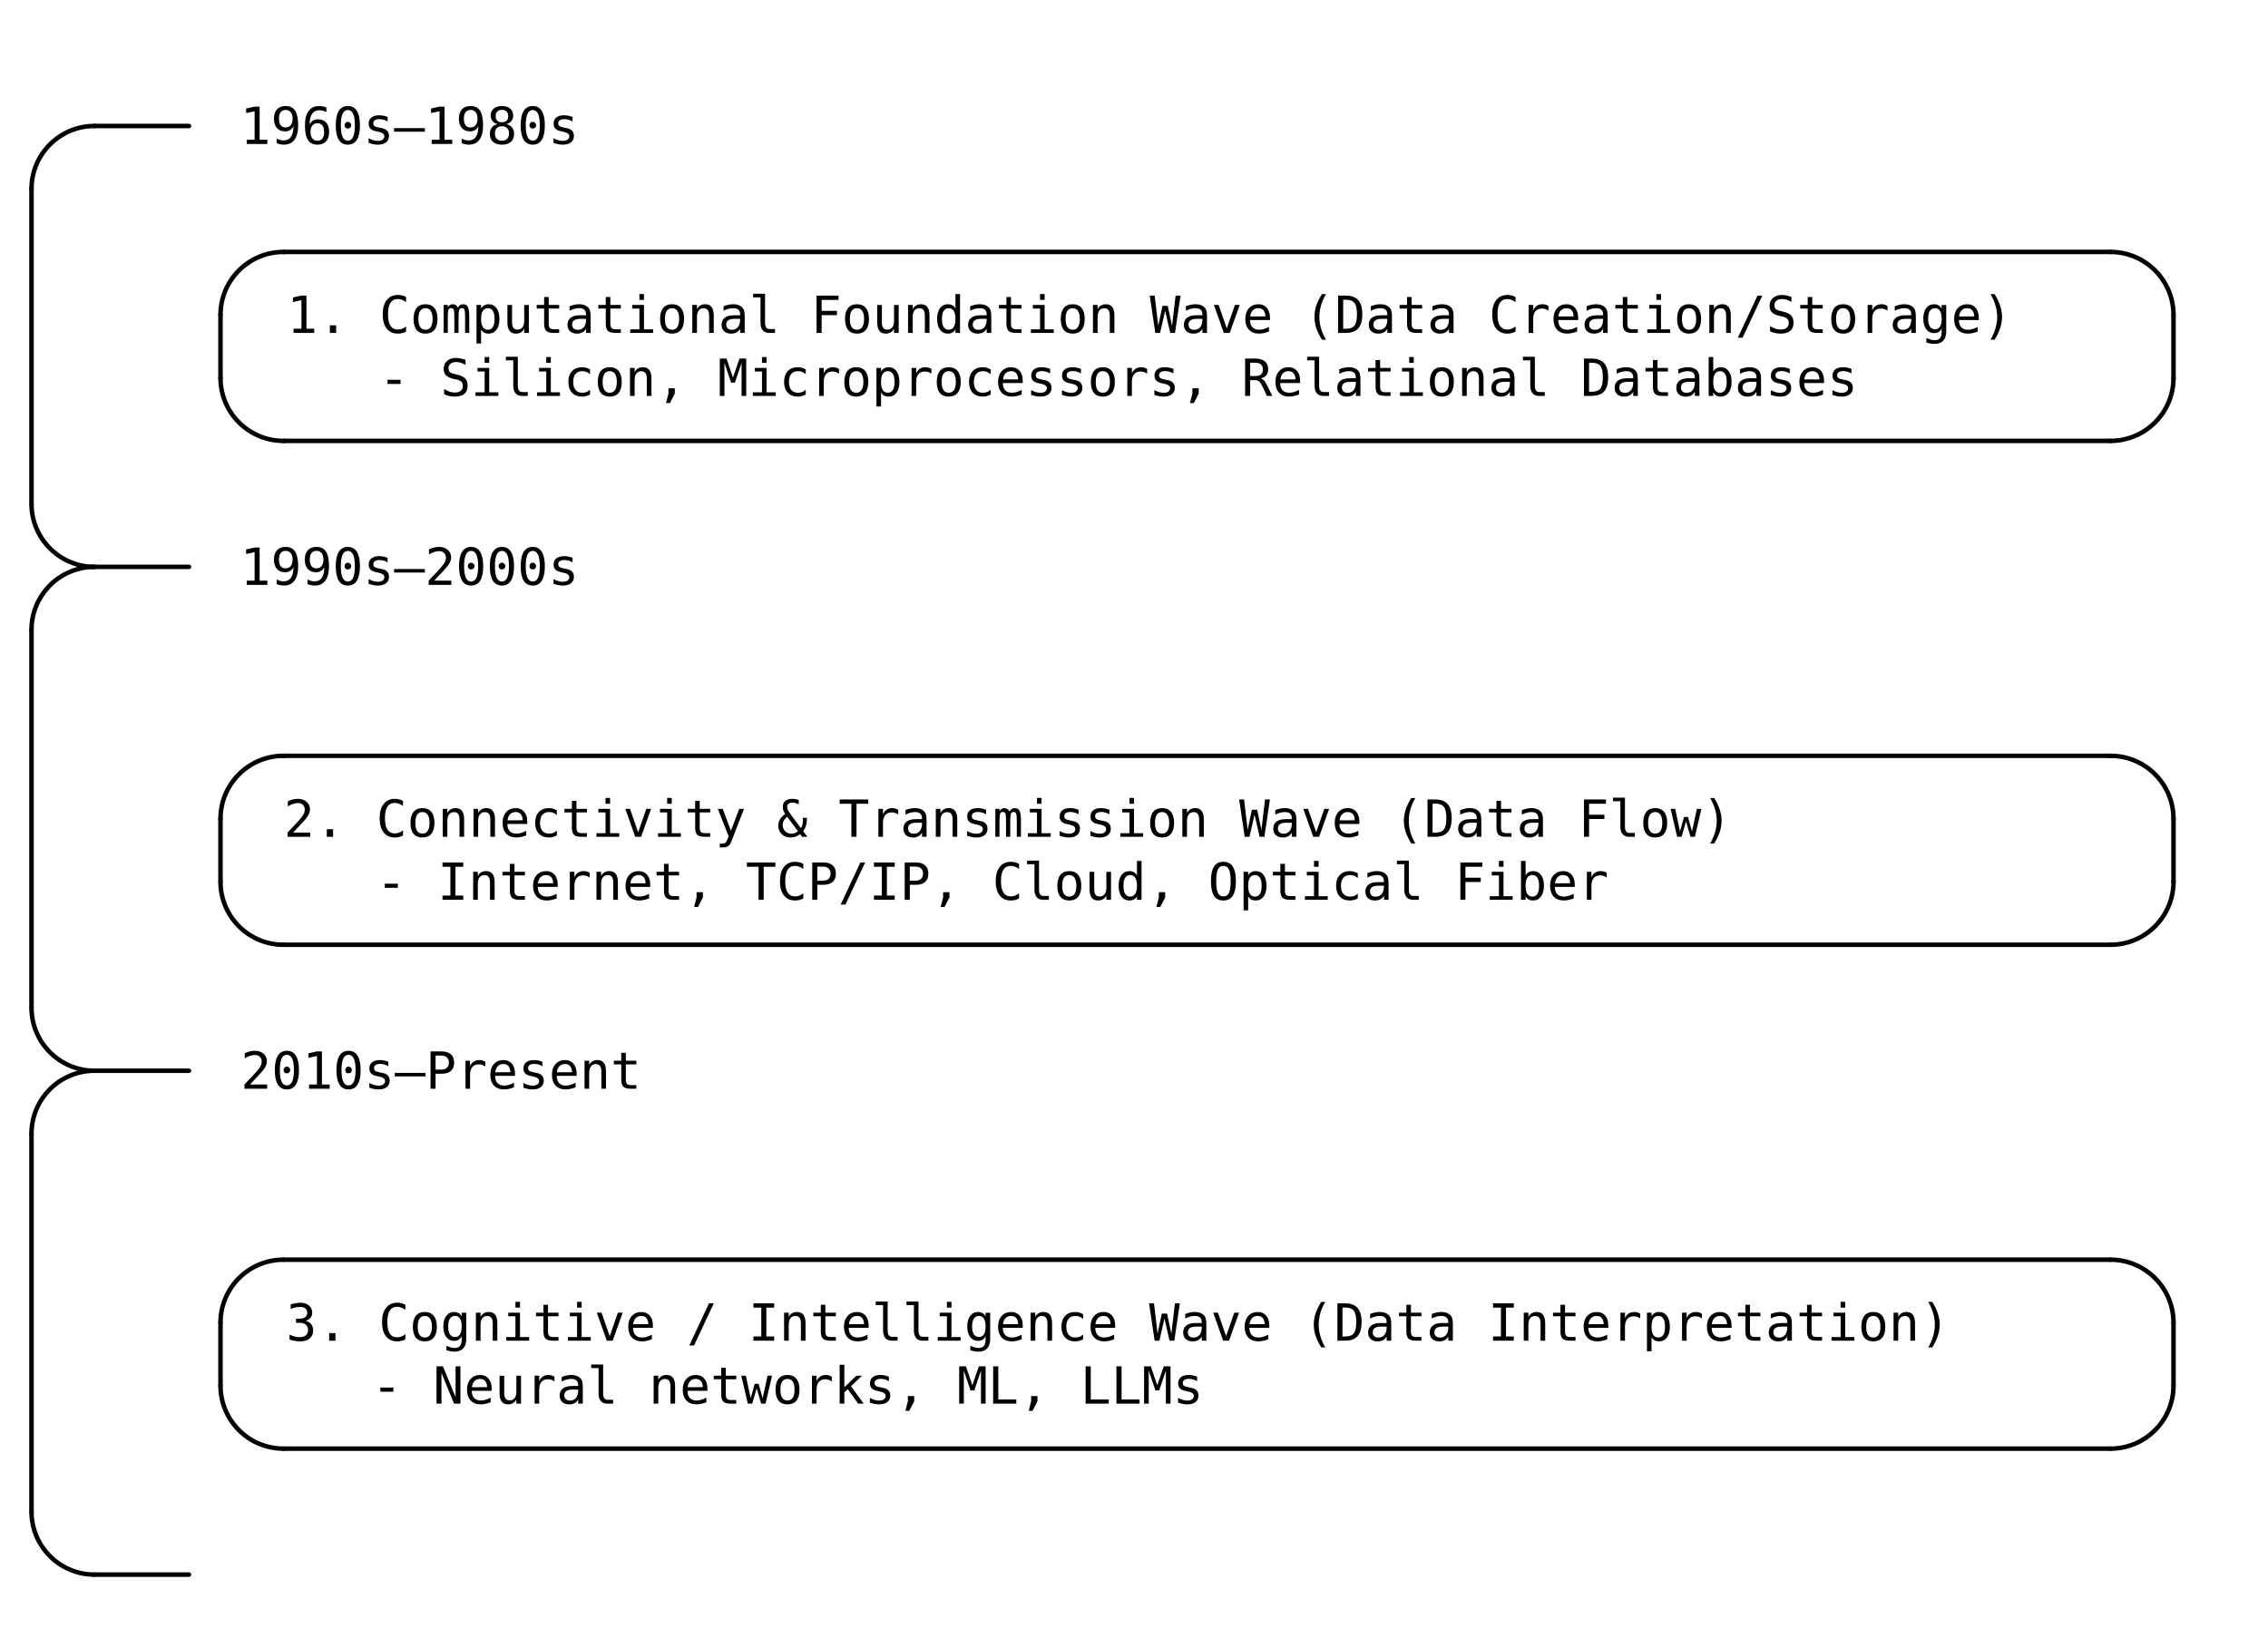
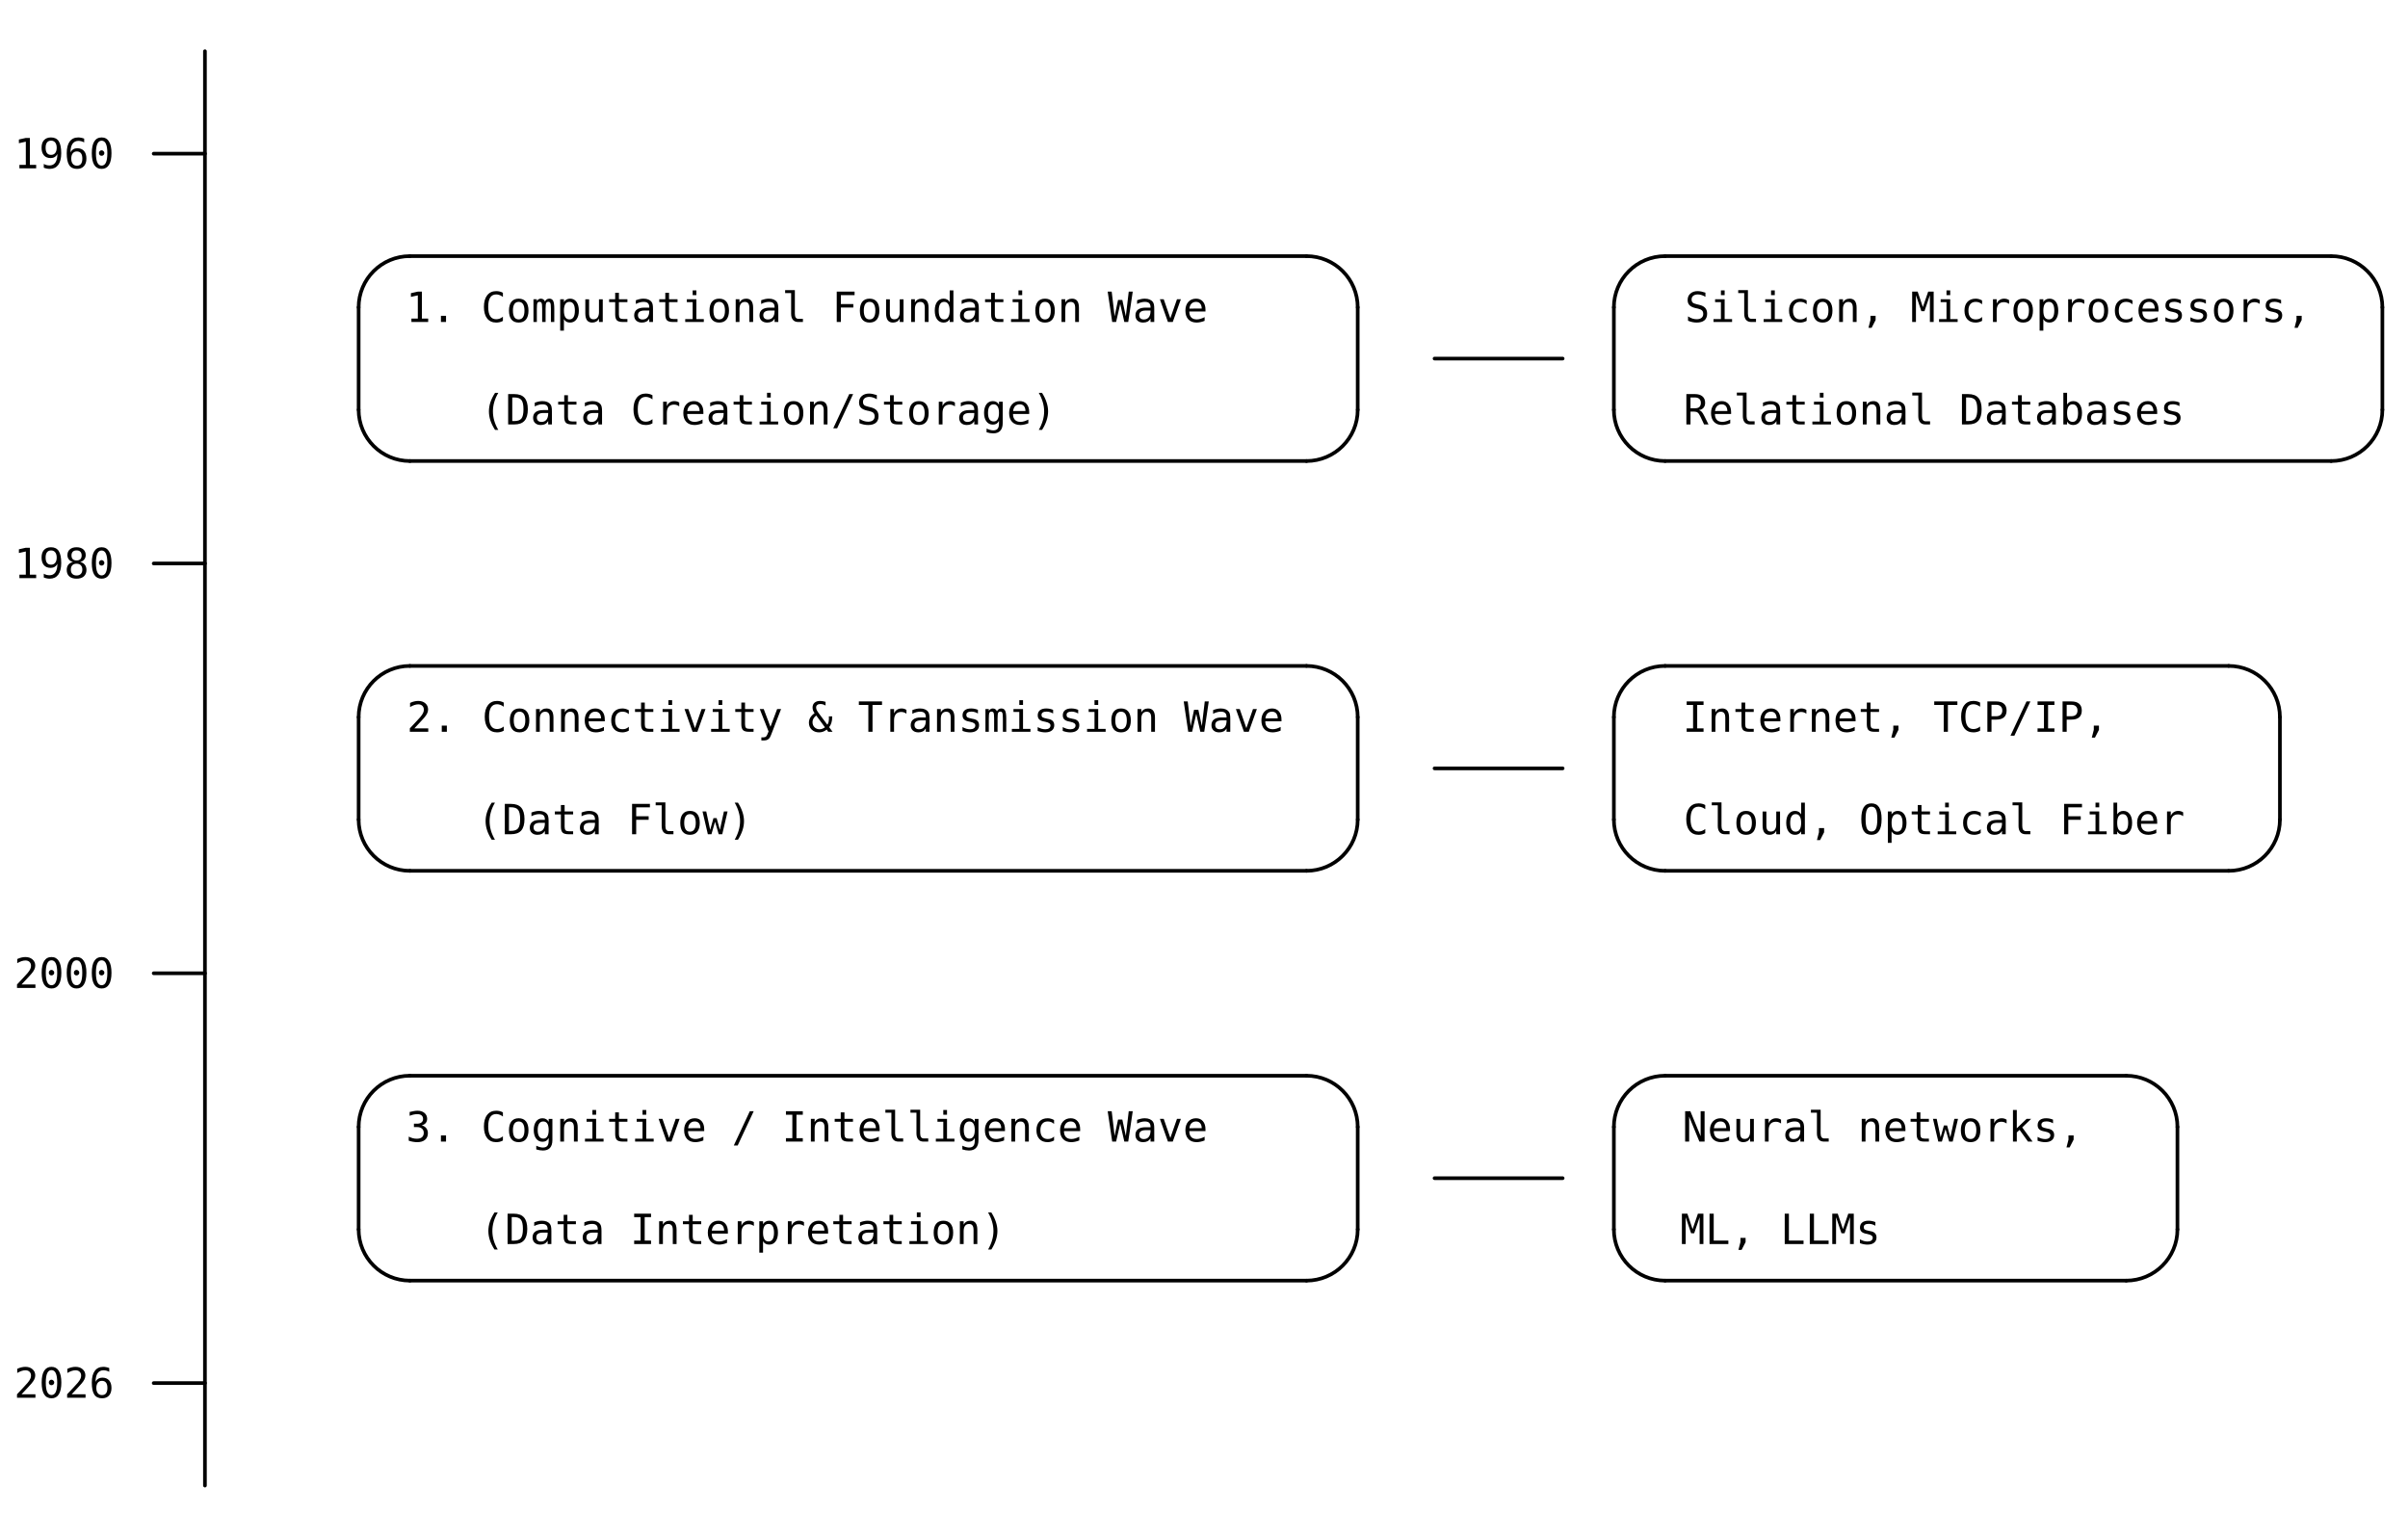
- <svg xmlns="http://www.w3.org/2000/svg" version="1.1" height="364" width="504" viewBox="0 0 504 364" class="aasvg">
+ <svg xmlns="http://www.w3.org/2000/svg" version="1.1" height="420" width="658" viewBox="0 0 658 420" class="aasvg">
  <style>
* { fill: none; stroke: black; stroke-linecap: round; }
.dashed { stroke-dasharray: 3,6; }
text { font: 11.375px monospace; text-anchor: middle; fill: black; stroke: none; }
text.b { font-weight: 700; }
text.i { font-style: italic; }
</style>
-   <path d="M 7,42L 7,112" />
-   <path d="M 7,140L 7,224" />
-   <path d="M 7,252L 7,336" />
-   <path d="M 49,70L 49,84" />
-   <path d="M 49,182L 49,196" />
-   <path d="M 49,294L 49,308" />
-   <path d="M 483,70L 483,84" />
-   <path d="M 483,182L 483,196" />
-   <path d="M 483,294L 483,308" />
-   <path d="M 21,28L 42,28" />
-   <path d="M 63,56L 469,56" />
-   <path d="M 63,98L 469,98" />
-   <path d="M 21,126L 42,126" />
-   <path d="M 63,168L 469,168" />
-   <path d="M 63,210L 469,210" />
-   <path d="M 21,238L 42,238" />
-   <path d="M 63,280L 469,280" />
-   <path d="M 63,322L 469,322" />
-   <path d="M 21,350L 42,350" />
-   <path d="M 21,28C 13.273,28 7,34.273 7,42" />
-   <path d="M 63,56C 55.273,56 49,62.273 49,70" />
-   <path d="M 469,56C 476.727,56 483,62.273 483,70" />
-   <path d="M 63,98C 55.273,98 49,91.727 49,84" />
-   <path d="M 469,98C 476.727,98 483,91.727 483,84" />
-   <path d="M 21,126C 13.273,126 7,132.273 7,140" />
-   <path d="M 21,126C 13.273,126 7,119.727 7,112" />
-   <path d="M 63,168C 55.273,168 49,174.273 49,182" />
-   <path d="M 469,168C 476.727,168 483,174.273 483,182" />
-   <path d="M 63,210C 55.273,210 49,203.727 49,196" />
-   <path d="M 469,210C 476.727,210 483,203.727 483,196" />
-   <path d="M 21,238C 13.273,238 7,244.273 7,252" />
-   <path d="M 21,238C 13.273,238 7,231.727 7,224" />
-   <path d="M 63,280C 55.273,280 49,286.273 49,294" />
-   <path d="M 469,280C 476.727,280 483,286.273 483,294" />
-   <path d="M 63,322C 55.273,322 49,315.727 49,308" />
-   <path d="M 469,322C 476.727,322 483,315.727 483,308" />
-   <path d="M 21,350C 13.273,350 7,343.727 7,336" />
+   <path d="M 56,14L 56,406" />
+   <path d="M 98,84L 98,112" />
+   <path d="M 98,196L 98,224" />
+   <path d="M 98,308L 98,336" />
+   <path d="M 371,84L 371,112" />
+   <path d="M 371,196L 371,224" />
+   <path d="M 371,308L 371,336" />
+   <path d="M 441,84L 441,112" />
+   <path d="M 441,196L 441,224" />
+   <path d="M 441,308L 441,336" />
+   <path d="M 595,308L 595,336" />
+   <path d="M 623,196L 623,224" />
+   <path d="M 651,84L 651,112" />
+   <path d="M 42,42L 56,42" />
+   <path d="M 112,70L 357,70" />
+   <path d="M 455,70L 637,70" />
+   <path d="M 392,98L 427,98" />
+   <path d="M 112,126L 357,126" />
+   <path d="M 455,126L 637,126" />
+   <path d="M 42,154L 56,154" />
+   <path d="M 112,182L 357,182" />
+   <path d="M 455,182L 609,182" />
+   <path d="M 392,210L 427,210" />
+   <path d="M 112,238L 357,238" />
+   <path d="M 455,238L 609,238" />
+   <path d="M 42,266L 56,266" />
+   <path d="M 112,294L 357,294" />
+   <path d="M 455,294L 581,294" />
+   <path d="M 392,322L 427,322" />
+   <path d="M 112,350L 357,350" />
+   <path d="M 455,350L 581,350" />
+   <path d="M 42,378L 56,378" />
+   <path d="M 112,70C 104.273,70 98,76.273 98,84" />
+   <path d="M 357,70C 364.727,70 371,76.273 371,84" />
+   <path d="M 455,70C 447.273,70 441,76.273 441,84" />
+   <path d="M 637,70C 644.727,70 651,76.273 651,84" />
+   <path d="M 112,126C 104.273,126 98,119.727 98,112" />
+   <path d="M 357,126C 364.727,126 371,119.727 371,112" />
+   <path d="M 455,126C 447.273,126 441,119.727 441,112" />
+   <path d="M 637,126C 644.727,126 651,119.727 651,112" />
+   <path d="M 112,182C 104.273,182 98,188.273 98,196" />
+   <path d="M 357,182C 364.727,182 371,188.273 371,196" />
+   <path d="M 455,182C 447.273,182 441,188.273 441,196" />
+   <path d="M 609,182C 616.727,182 623,188.273 623,196" />
+   <path d="M 112,238C 104.273,238 98,231.727 98,224" />
+   <path d="M 357,238C 364.727,238 371,231.727 371,224" />
+   <path d="M 455,238C 447.273,238 441,231.727 441,224" />
+   <path d="M 609,238C 616.727,238 623,231.727 623,224" />
+   <path d="M 112,294C 104.273,294 98,300.273 98,308" />
+   <path d="M 357,294C 364.727,294 371,300.273 371,308" />
+   <path d="M 455,294C 447.273,294 441,300.273 441,308" />
+   <path d="M 581,294C 588.727,294 595,300.273 595,308" />
+   <path d="M 112,350C 104.273,350 98,343.727 98,336" />
+   <path d="M 357,350C 364.727,350 371,343.727 371,336" />
+   <path d="M 455,350C 447.273,350 441,343.727 441,336" />
+   <path d="M 581,350C 588.727,350 595,343.727 595,336" />
  <g class="text">
-     <text x="91" y="32">1960s–1980s</text>
-     <text x="255.5" y="74">1. Computational Foundation Wave (Data Creation/Storage)</text>
-     <text x="248.5" y="88">- Silicon, Microprocessors, Relational Databases</text>
-     <text x="91" y="130">1990s–2000s</text>
-     <text x="224" y="186">2. Connectivity &amp; Transmission Wave (Data Flow)</text>
-     <text x="220.5" y="200">- Internet, TCP/IP, Cloud, Optical Fiber</text>
-     <text x="98" y="242">2010s–Present</text>
-     <text x="248.5" y="298">3. Cognitive / Intelligence Wave (Data Interpretation)</text>
-     <text x="175" y="312">- Neural networks, ML, LLMs</text>
+     <text x="17.5" y="46">1960</text>
+     <text x="220.5" y="88">1. Computational Foundation Wave</text>
+     <text x="546" y="88">Silicon, Microprocessors,</text>
+     <text x="210" y="116">(Data Creation/Storage)</text>
+     <text x="528.5" y="116">Relational Databases</text>
+     <text x="17.5" y="158">1980</text>
+     <text x="231" y="200">2. Connectivity &amp; Transmission Wave</text>
+     <text x="518" y="200">Internet, TCP/IP,</text>
+     <text x="168" y="228">(Data Flow)</text>
+     <text x="528.5" y="228">Cloud, Optical Fiber</text>
+     <text x="17.5" y="270">2000</text>
+     <text x="220.5" y="312">3. Cognitive / Intelligence Wave</text>
+     <text x="514.5" y="312">Neural networks,</text>
+     <text x="203" y="340">(Data Interpretation)</text>
+     <text x="486.5" y="340">ML, LLMs</text>
+     <text x="17.5" y="382">2026</text>
  </g>
</svg>
